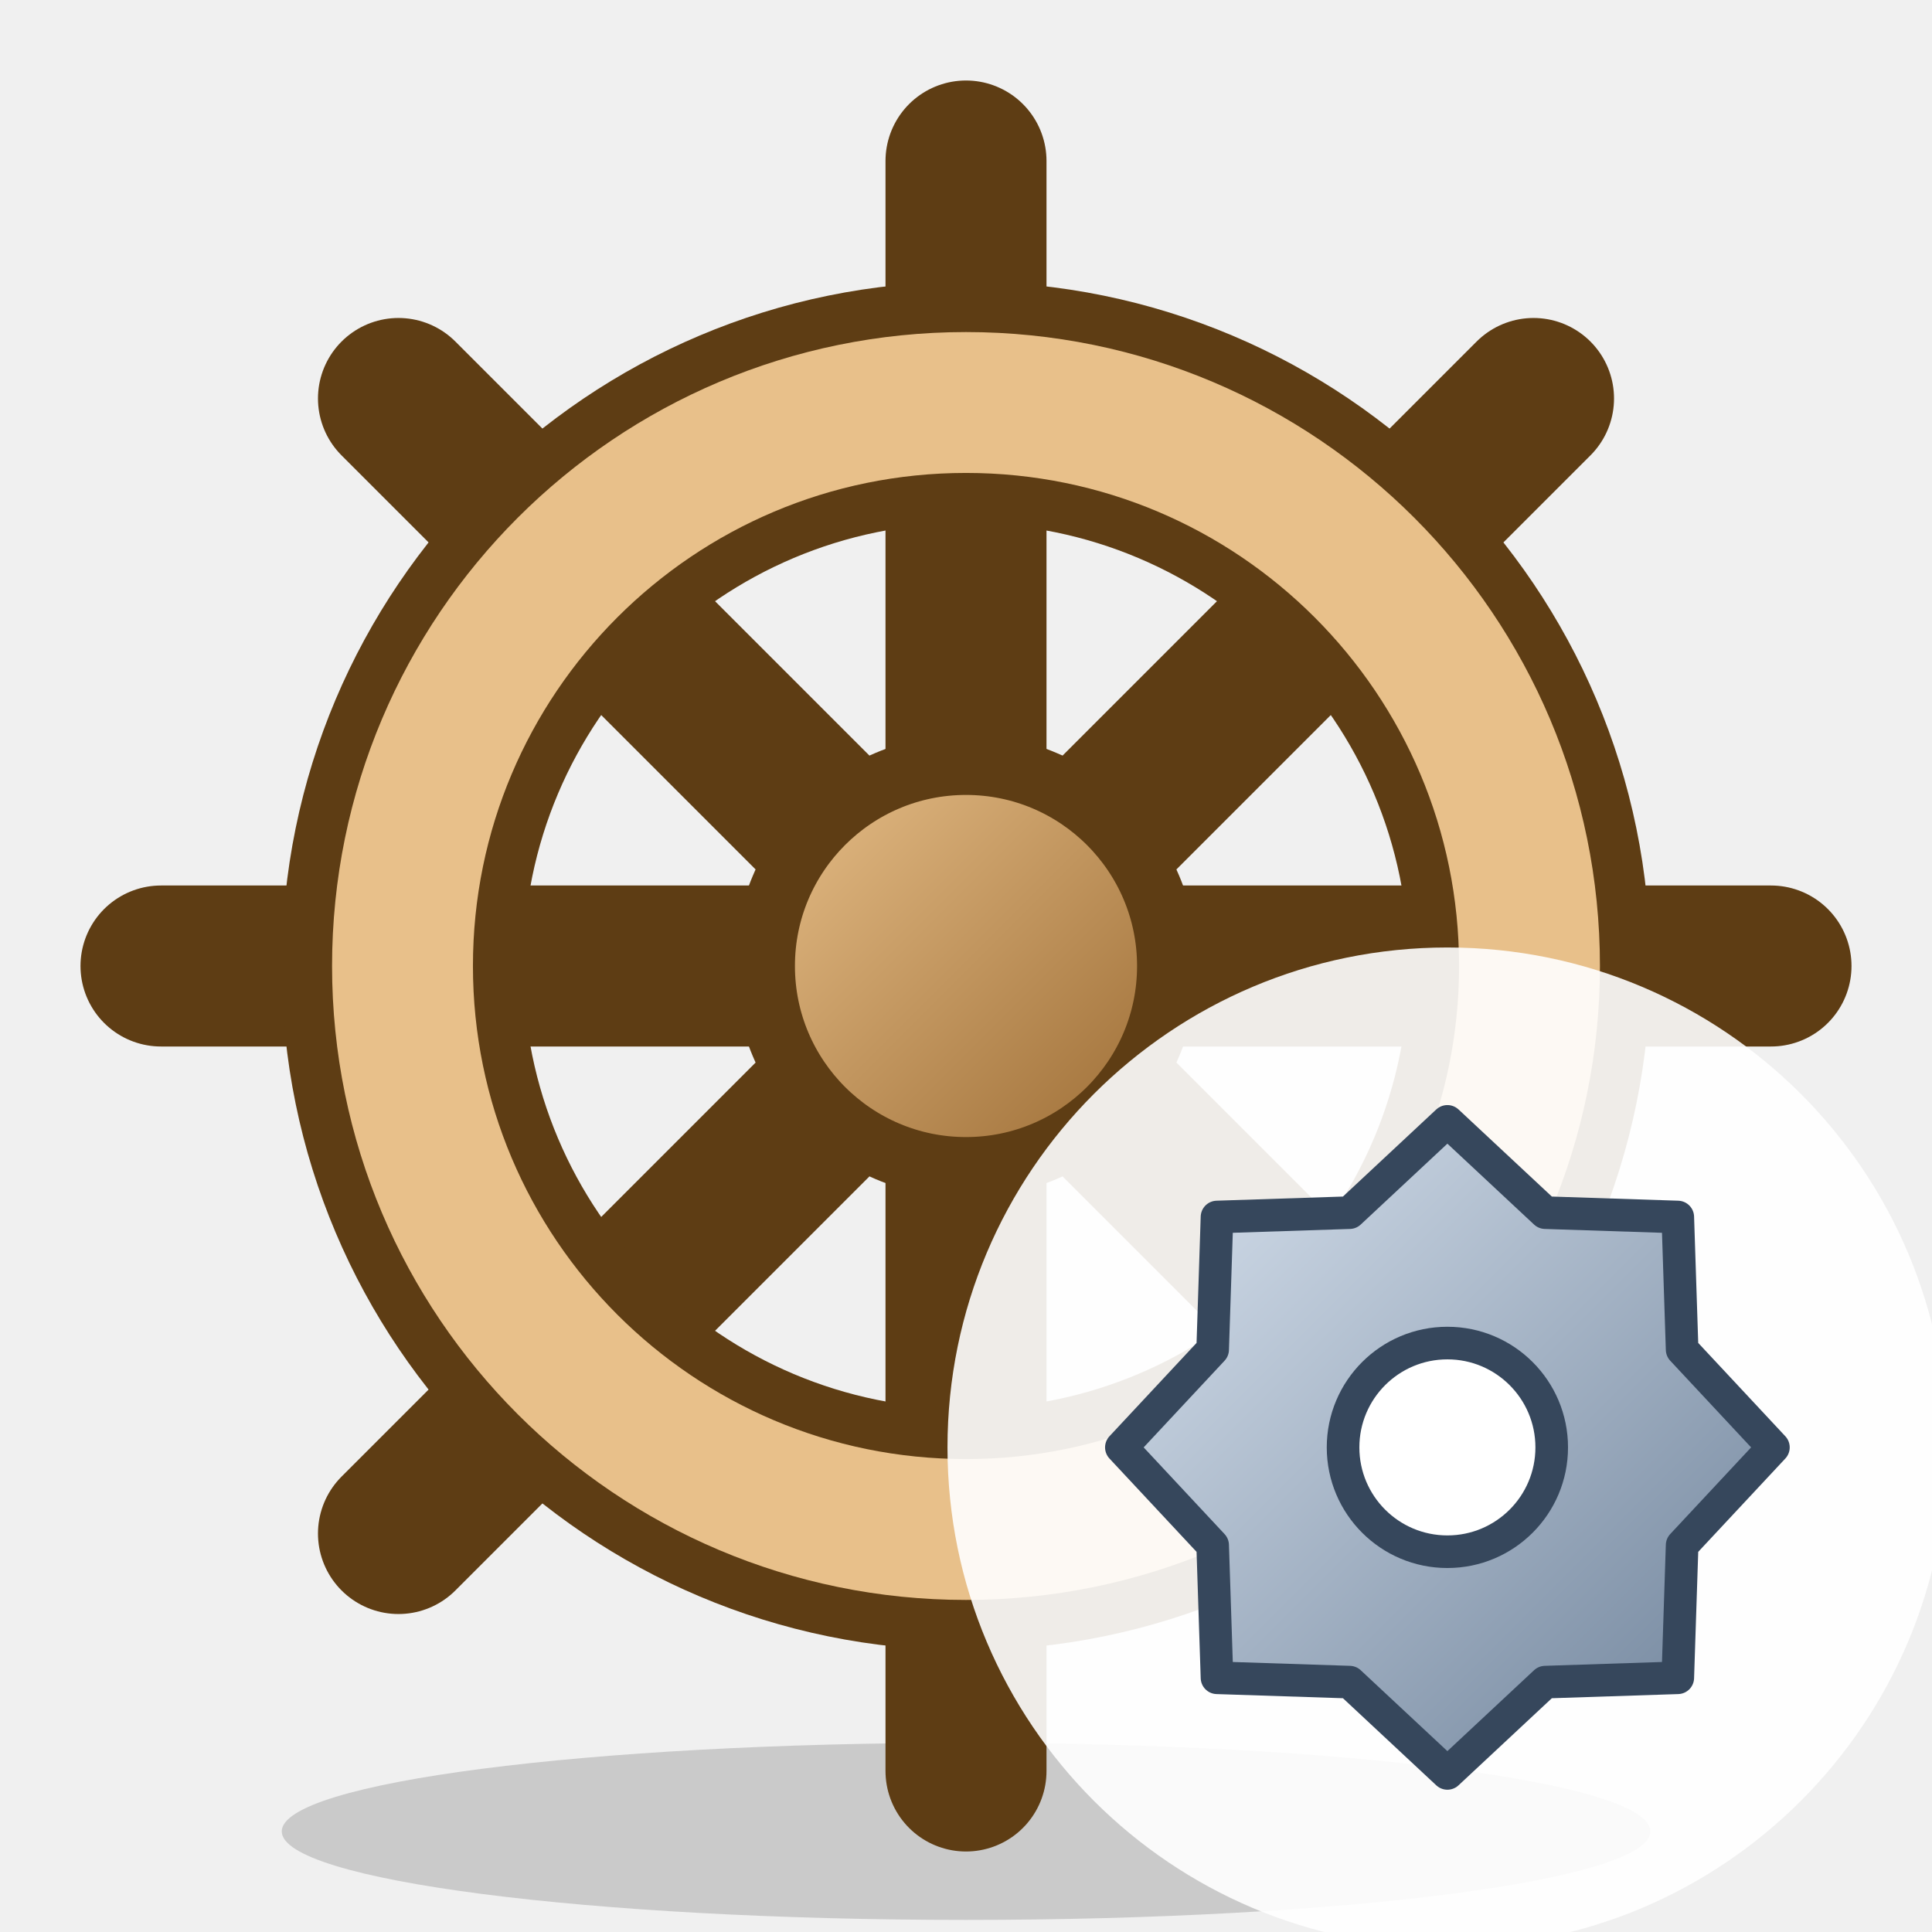
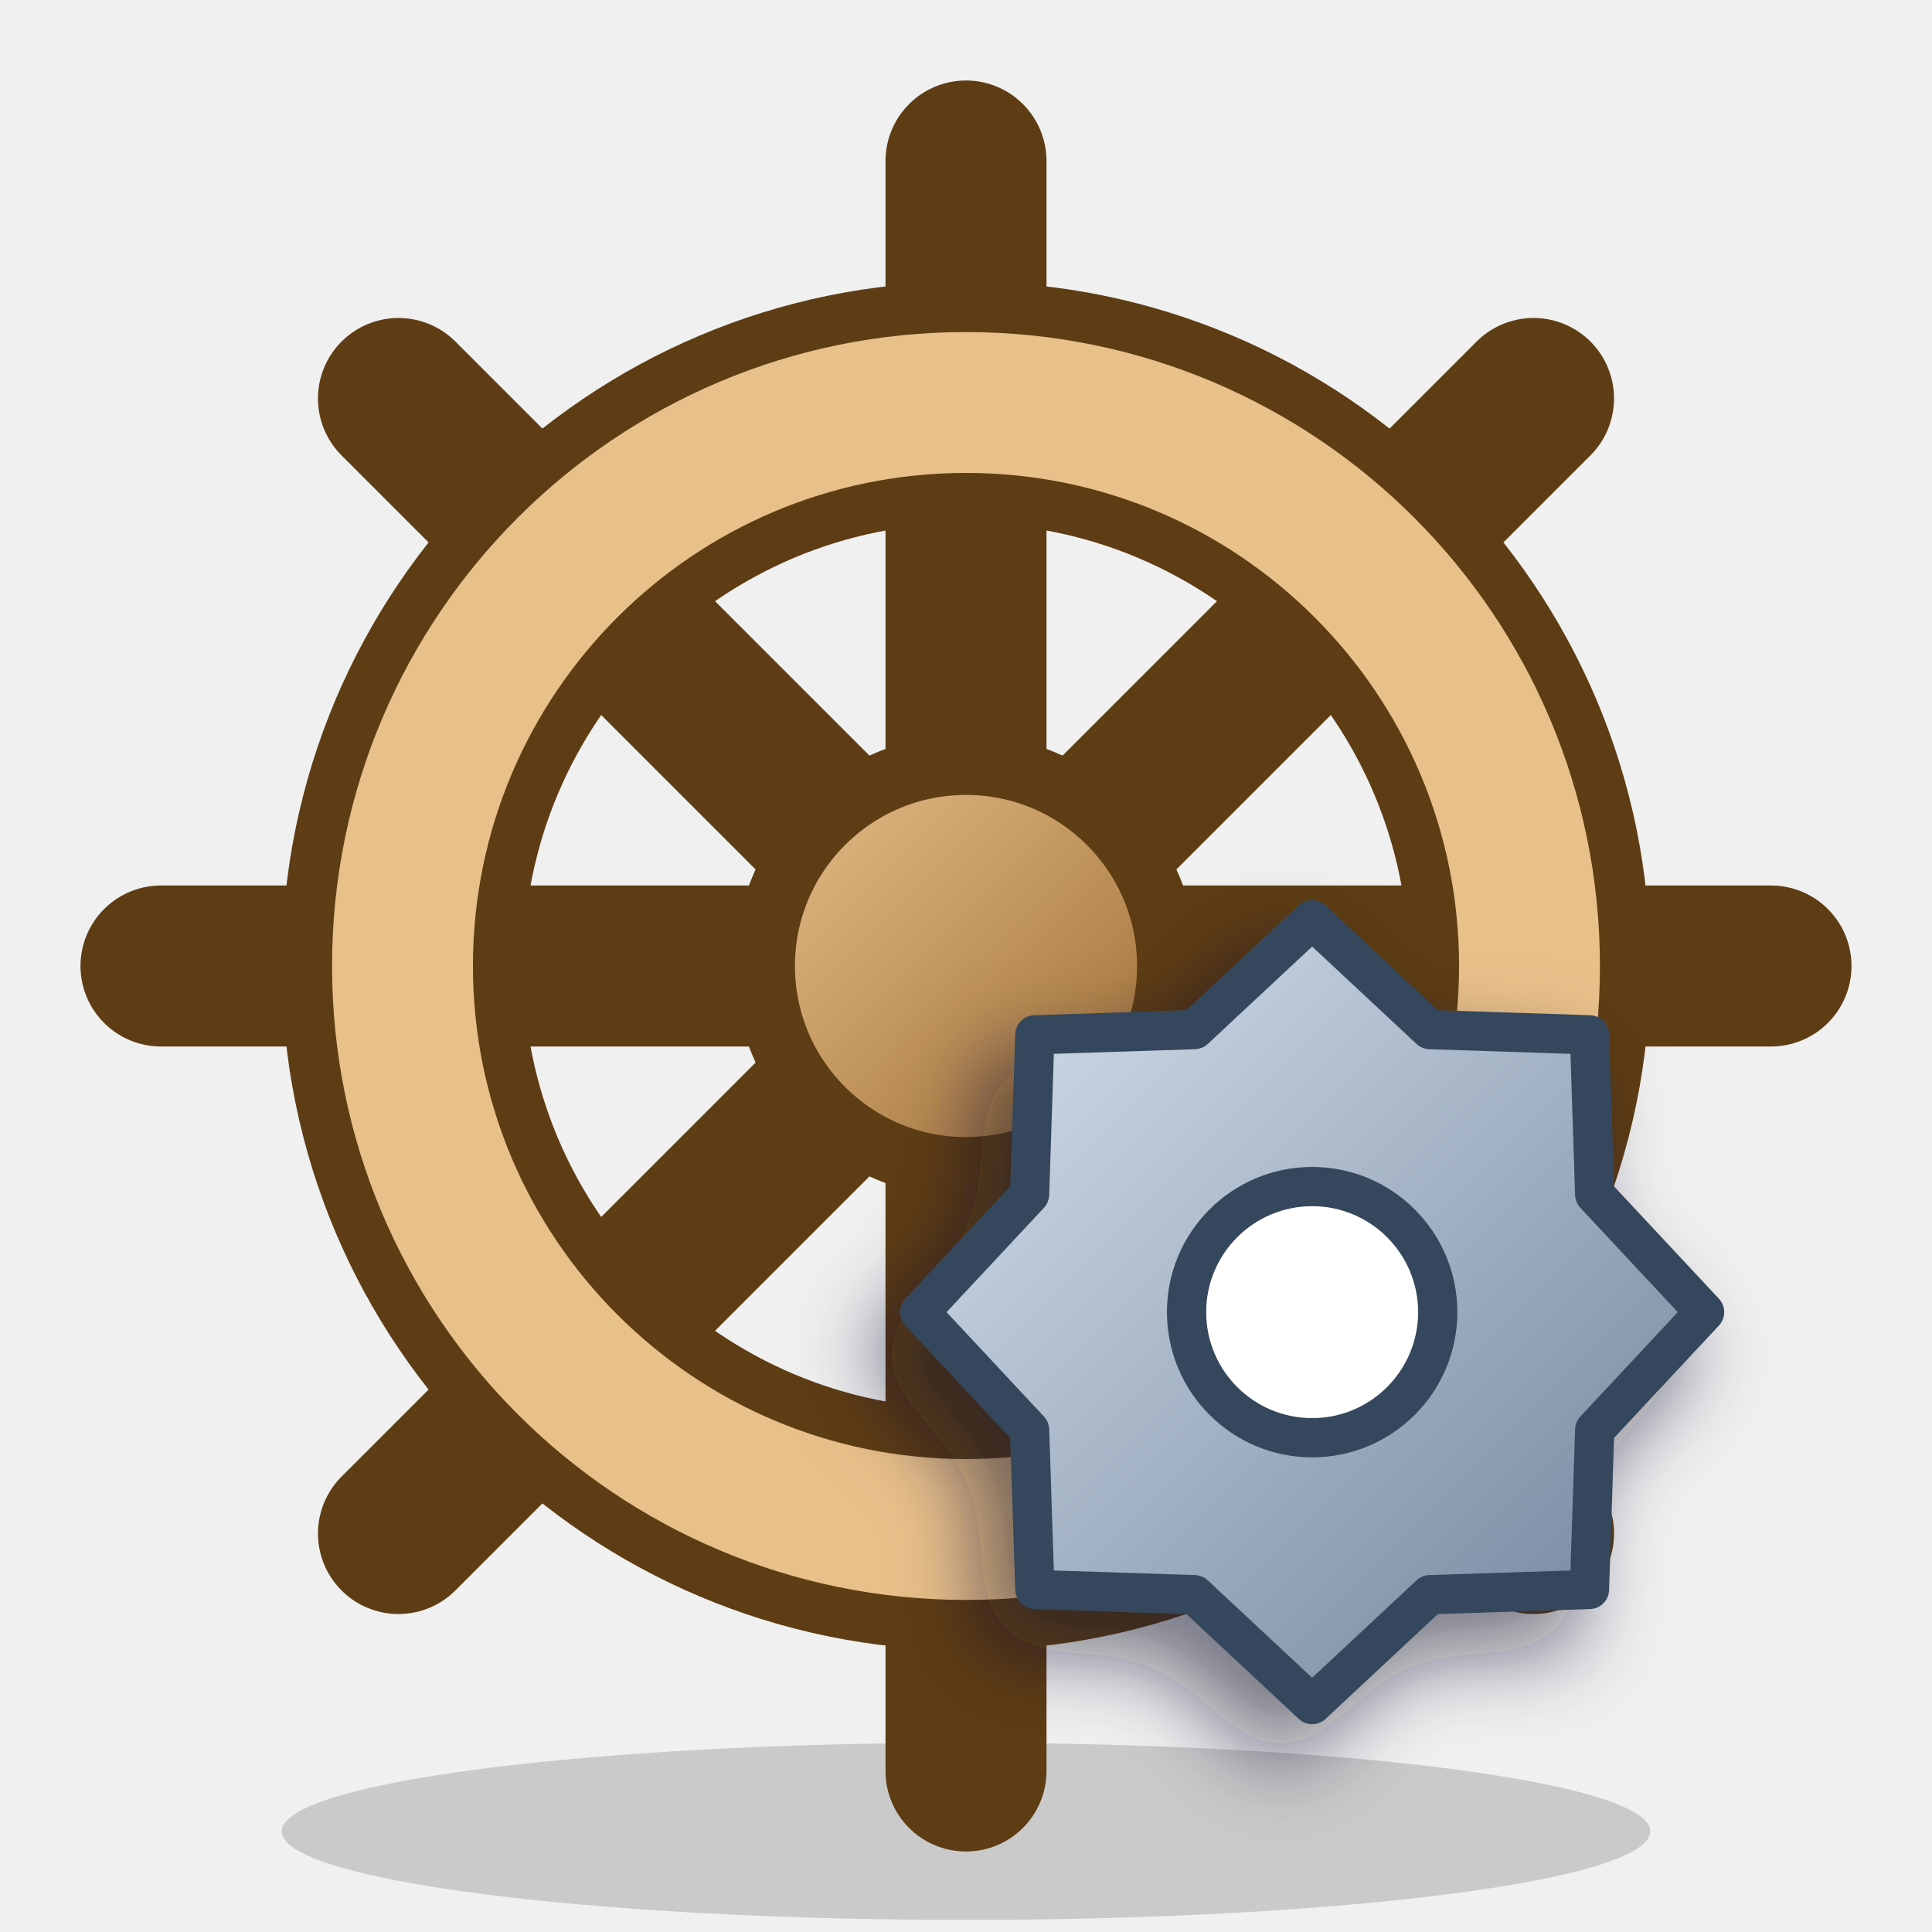
<svg xmlns="http://www.w3.org/2000/svg" viewBox="0 0 48 48" width="48" height="48" class="xp-ic" aria-hidden="true">
  <defs>
    <linearGradient id="i48g1" x1="0" y1="0" x2="1" y2="1">
      <stop offset="0" stop-color="#e8c08a" />
      <stop offset="1" stop-color="#9a6a32" />
    </linearGradient>
+     <filter id="i48sh" x="-30%" y="-30%" width="160%" height="160%">
+       <feDropShadow dx="-1.2" dy="1.6" stdDeviation="1.6" flood-color="#0b1a33" flood-opacity=".55" />
+     </filter>
    <linearGradient id="i48g2" x1="0" y1="0" x2="1" y2="1">
      <stop offset="0" stop-color="#d9e3ef" />
      <stop offset="1" stop-color="#6d8199" />
    </linearGradient>
  </defs>
  <ellipse cx="24" cy="45.5" rx="17" ry="2.2" fill="#000" opacity=".16" />
  <path d="M24 24L44.0 24.0" stroke="#5e3d14" stroke-width="4" stroke-linecap="round" />
  <path d="M24 24L38.1 38.1" stroke="#5e3d14" stroke-width="4" stroke-linecap="round" />
  <path d="M24 24L24.0 44.0" stroke="#5e3d14" stroke-width="4" stroke-linecap="round" />
  <path d="M24 24L9.9 38.1" stroke="#5e3d14" stroke-width="4" stroke-linecap="round" />
  <path d="M24 24L4.0 24.0" stroke="#5e3d14" stroke-width="4" stroke-linecap="round" />
  <path d="M24 24L9.9 9.9" stroke="#5e3d14" stroke-width="4" stroke-linecap="round" />
  <path d="M24 24L24.0 4.0" stroke="#5e3d14" stroke-width="4" stroke-linecap="round" />
  <path d="M24 24L38.1 9.9" stroke="#5e3d14" stroke-width="4" stroke-linecap="round" />
  <circle cx="24" cy="24" r="14" fill="none" stroke="#5e3d14" stroke-width="6" />
  <circle cx="24" cy="24" r="14" fill="none" stroke="#e8c08a" stroke-width="3.5" />
  <circle cx="24" cy="24" r="5" fill="url(#i48g1)" stroke="#5e3d14" stroke-width="1.5" />
-   <g transform="translate(23 23) scale(.54)">
-     <circle cx="24" cy="24" r="23" fill="#fff" opacity=".9" />
+   <g transform="translate(17 17) scale(.65)" filter="url(#i48sh)">
    <polygon points="39.0,24.0 34.8,28.5 34.6,34.6 28.5,34.8 24.0,39.0 19.5,34.8 13.4,34.6 13.2,28.5 9.0,24.0 13.2,19.5 13.4,13.4 19.5,13.2 24.0,9.0 28.5,13.2 34.6,13.4 34.8,19.5" fill="url(#i48g2)" stroke="#36475c" stroke-width="1.5" stroke-linejoin="round" />
    <circle cx="24" cy="24" r="4.8" fill="#fff" stroke="#36475c" stroke-width="1.5" />
  </g>
</svg>
